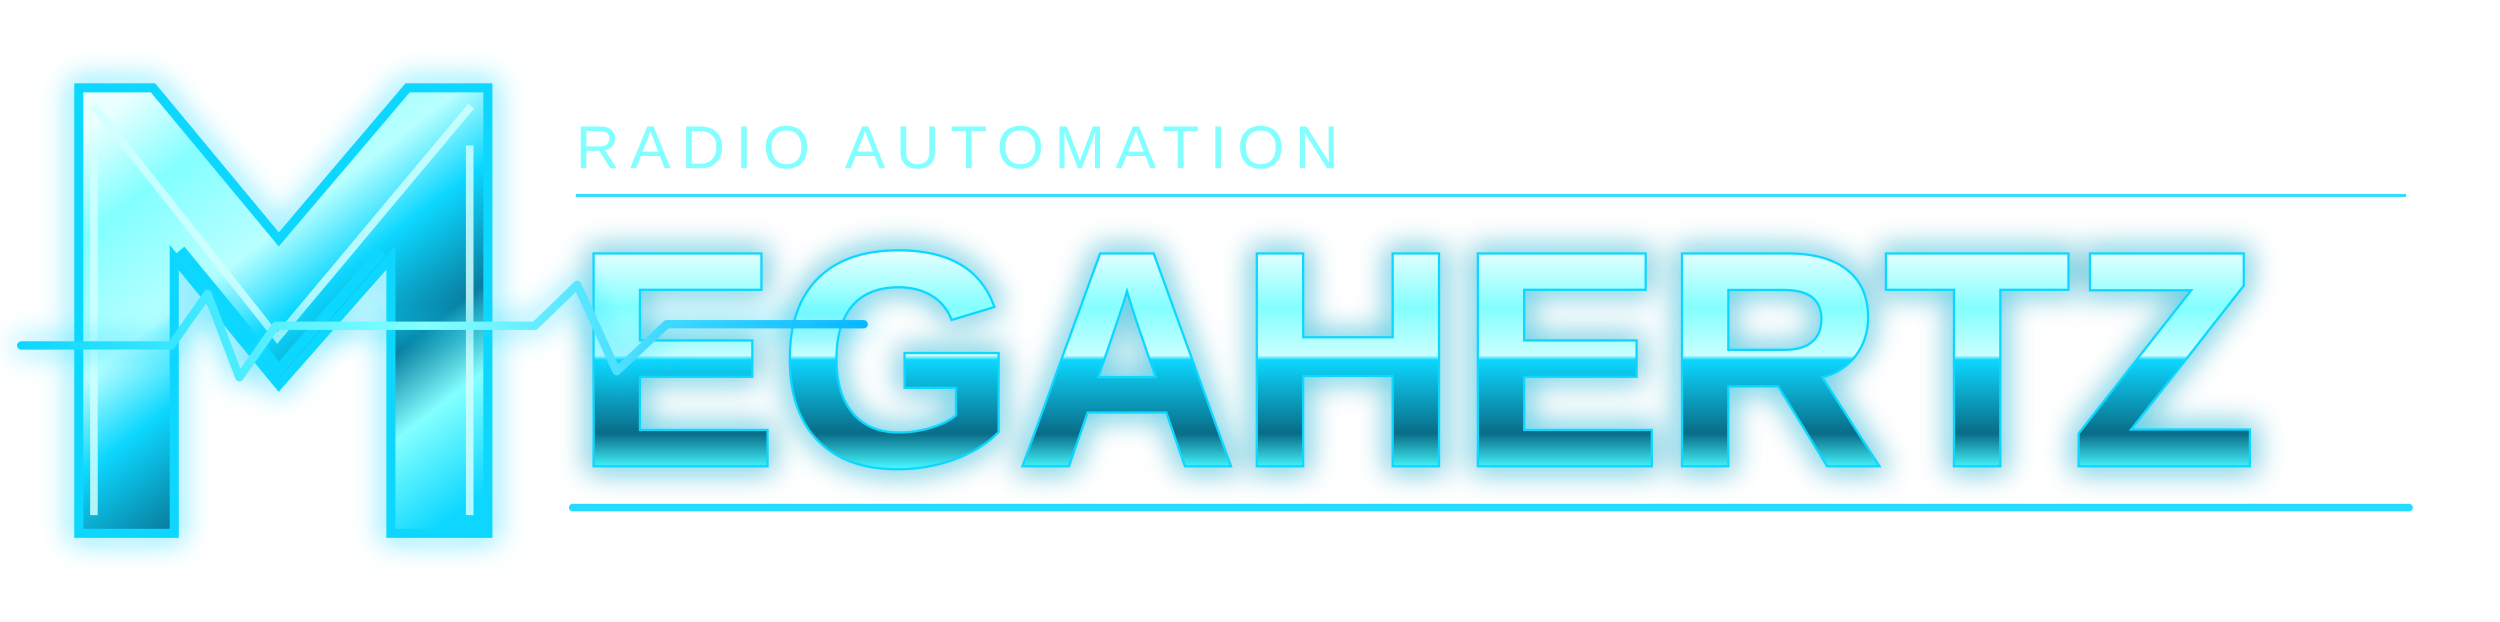
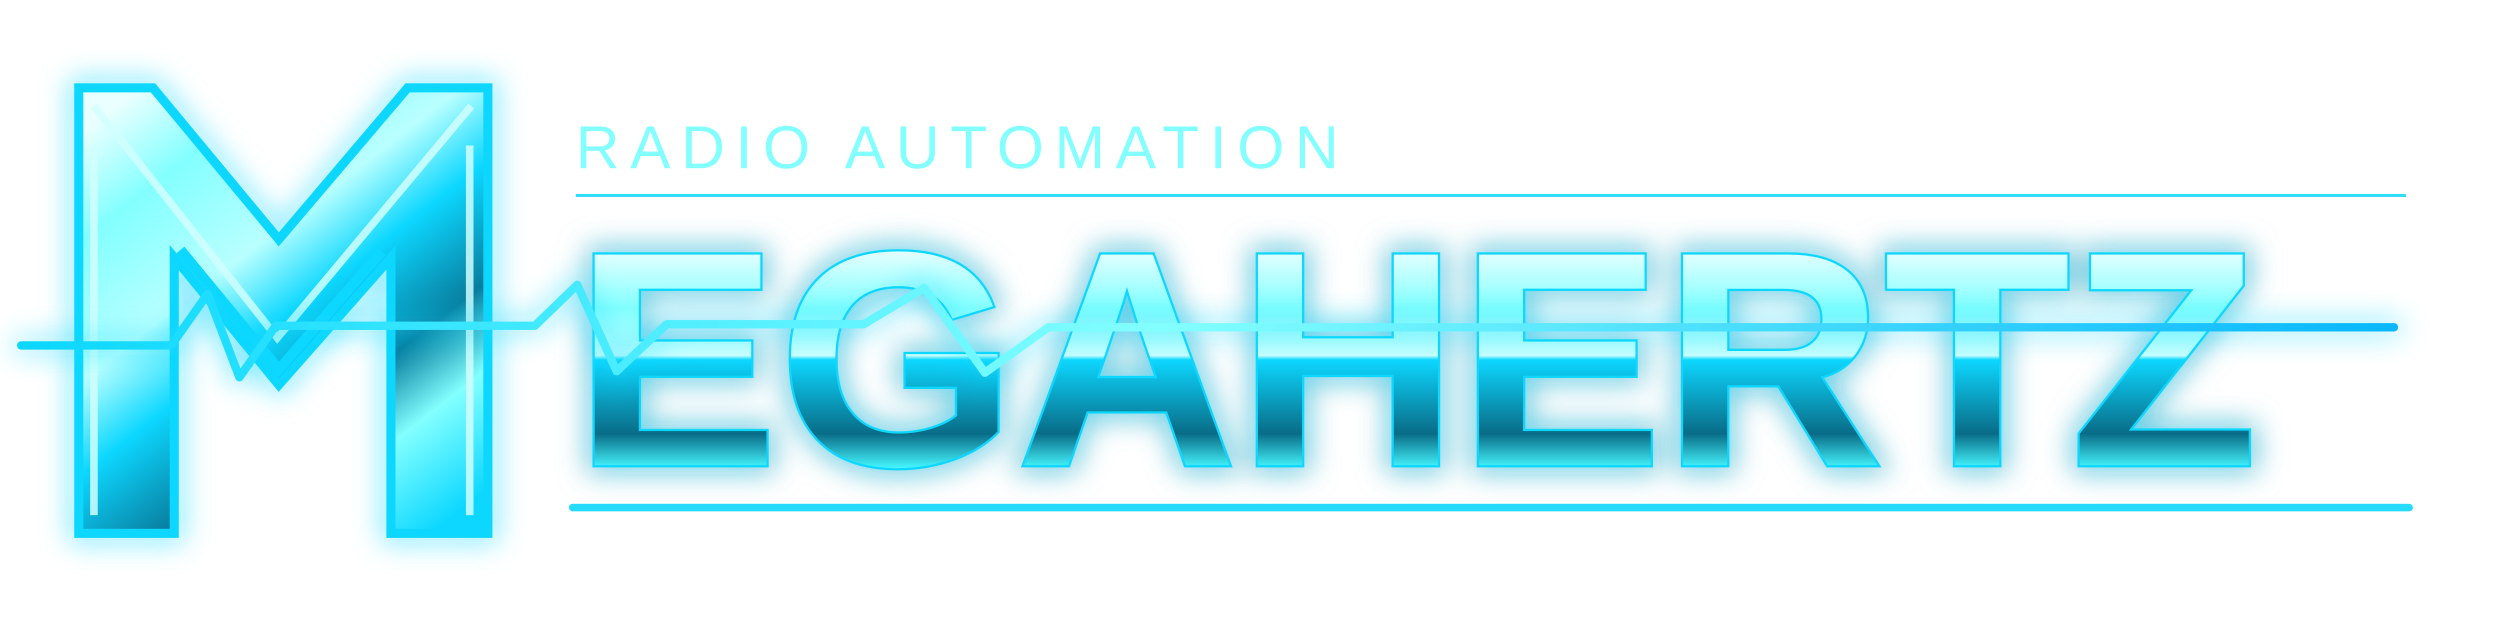
<svg xmlns="http://www.w3.org/2000/svg" viewBox="0 0 1650 410" aria-label="MEGAHERTZ RADIO AUTOMATION" role="img">
  <defs>
    <linearGradient id="chrome" x1=".15" y1="0" x2=".86" y2="1">
      <stop stop-color="#eaffff" />
      <stop offset=".16" stop-color="#83ffff" />
      <stop offset=".37" stop-color="#b9ffff" />
      <stop offset=".51" stop-color="#0dd7ff" />
      <stop offset=".69" stop-color="#087e9f" />
      <stop offset=".82" stop-color="#83ffff" />
      <stop offset="1" stop-color="#0dd7ff" />
    </linearGradient>
    <linearGradient id="metal" x1="0" y1="0" x2="0" y2="1">
      <stop stop-color="#e5ffff" />
      <stop offset=".26" stop-color="#83ffff" />
      <stop offset=".48" stop-color="#caffff" />
      <stop offset=".5" stop-color="#0dd7ff" />
      <stop offset=".84" stop-color="#096c87" />
      <stop offset="1" stop-color="#46f7ff" />
    </linearGradient>
    <linearGradient id="bolt" x1="0" y1="0" x2="1" y2="0">
      <stop stop-color="#0dd7ff" />
      <stop offset=".48" stop-color="#83ffff" />
      <stop offset="1" stop-color="#09b8ff" />
    </linearGradient>
    <filter id="shadow" x="-25%" y="-40%" width="150%" height="190%">
      <feGaussianBlur stdDeviation="9" />
    </filter>
    <filter id="bright" x="-70%" y="-90%" width="240%" height="280%">
      <feGaussianBlur stdDeviation="6" result="blur" />
      <feMerge>
        <feMergeNode in="blur" />
        <feMergeNode in="SourceGraphic" />
      </feMerge>
    </filter>
    <clipPath id="mClip">
      <path d="M52 352V58H101L184 158L269 58H322V352H258V170L184 254L115 170V352Z" />
    </clipPath>
  </defs>
  <g transform="translate(0 0)">
    <path d="M52 352V58H101L184 158L269 58H322V352H258V170L184 254L115 170V352Z" stroke="#0dd7ff" stroke-width="11" fill="none" opacity=".58" filter="url(#shadow)" />
    <path d="M52 352V58H101L184 158L269 58H322V352H258V170L184 254L115 170V352Z" fill="url(#chrome)" stroke="#0dd7ff" stroke-width="6" stroke-linejoin="miter" />
    <path d="M62 70L183 223L311 70 M62 340V95 M310 96V340" stroke="#d2ffff" stroke-width="5" fill="none" opacity=".84" />
    <path d="M119 165L184 244L252 166" stroke="#0dd7ff" stroke-width="7" fill="none" />
  </g>
  <text x="380" y="111" fill="#83ffff" font-family="Arial,Helvetica,sans-serif" font-size="40" font-weight="500" letter-spacing="7" textLength="1188" lengthAdjust="spacingAndGlyphs">RADIO AUTOMATION</text>
  <path d="M380 129H1588" stroke="#0dd7ff" stroke-width="2" opacity=".85" />
  <text x="379" y="307" textLength="1201" lengthAdjust="spacingAndGlyphs" font-family="Arial Black,Arial,Helvetica,sans-serif" font-size="202" font-weight="900" fill="#0dd7ff" stroke="#079cbd" stroke-width="10" opacity=".6" filter="url(#shadow)">EGAHERTZ</text>
  <text x="379" y="307" textLength="1201" lengthAdjust="spacingAndGlyphs" font-family="Arial Black,Arial,Helvetica,sans-serif" font-size="202" font-weight="900" fill="url(#metal)" stroke="#0dd7ff" stroke-width="3" paint-order="stroke fill">EGAHERTZ</text>
-   <path id="ray" d="M14 228H113L137 194L158 249L182 215H353L381 188L407 245L440 214H570" stroke="#0dd7ff" stroke-width="11" stroke-linejoin="round" stroke-linecap="round" fill="none" opacity=".46" filter="url(#shadow)" />
-   <path d="M14 228H113L137 194L158 249L182 215H353L381 188L407 245L440 214H570" stroke="url(#bolt)" stroke-width="5.5" stroke-linejoin="round" stroke-linecap="round" fill="none" />
-   <path d="M14 228H113L137 194L158 249L182 215H353L381 188L407 245L440 214H570" stroke="#e1ffff" stroke-width="10" stroke-linejoin="round" stroke-linecap="round" fill="none" stroke-dasharray="46 870" opacity="0" filter="url(#bright)">
+   <path id="ray" d="M14 228H113L137 194L158 249L182 215H353L381 188L407 245L440 214H570L610 190L650 246L692 216H1580" stroke="#0dd7ff" stroke-width="11" stroke-linejoin="round" stroke-linecap="round" fill="none" opacity=".46" filter="url(#shadow)" />
+   <path d="M14 228H113L137 194L158 249L182 215H353L381 188L407 245L440 214H570L610 190L650 246L692 216H1580" stroke="url(#bolt)" stroke-width="5.5" stroke-linejoin="round" stroke-linecap="round" fill="none" />
+   <path d="M14 228H113L137 194L158 249L182 215H353L381 188L407 245L440 214H570L610 190L650 246L692 216H1580" stroke="#e1ffff" stroke-width="10" stroke-linejoin="round" stroke-linecap="round" fill="none" stroke-dasharray="46 870" opacity="0" filter="url(#bright)">
    <animate attributeName="stroke-dashoffset" values="155;-810;-810" keyTimes="0;.62;1" dur="2.9s" repeatCount="indefinite" />
    <animate attributeName="opacity" values="0;1;1;0;0" keyTimes="0;.08;.5;.67;1" dur="2.9s" repeatCount="indefinite" />
  </path>
-   <path d="M14 228H113L137 194L158 249L182 215H353L381 188L407 245L440 214H570" stroke="#86efff" stroke-width="3.3" stroke-linecap="round" stroke-linejoin="round" fill="none" stroke-dasharray="56 870" opacity="0">
+   <path d="M14 228H113L137 194L158 249L182 215H353L381 188L407 245L440 214H570L610 190L650 246L692 216H1580" stroke="#86efff" stroke-width="3.3" stroke-linecap="round" stroke-linejoin="round" fill="none" stroke-dasharray="56 870" opacity="0">
    <animate attributeName="stroke-dashoffset" values="155;-810;-810" keyTimes="0;.62;1" dur="2.9s" begin=".22s" repeatCount="indefinite" />
    <animate attributeName="opacity" values="0;1;1;0;0" keyTimes="0;.08;.5;.67;1" dur="2.9s" begin=".22s" repeatCount="indefinite" />
  </path>
  <path d="M378 335H1590" stroke="#0dd7ff" stroke-width="5" stroke-linecap="round" opacity=".9" />
  <style>@media(prefers-reduced-motion:reduce){animate{display:none}}</style>
</svg>
